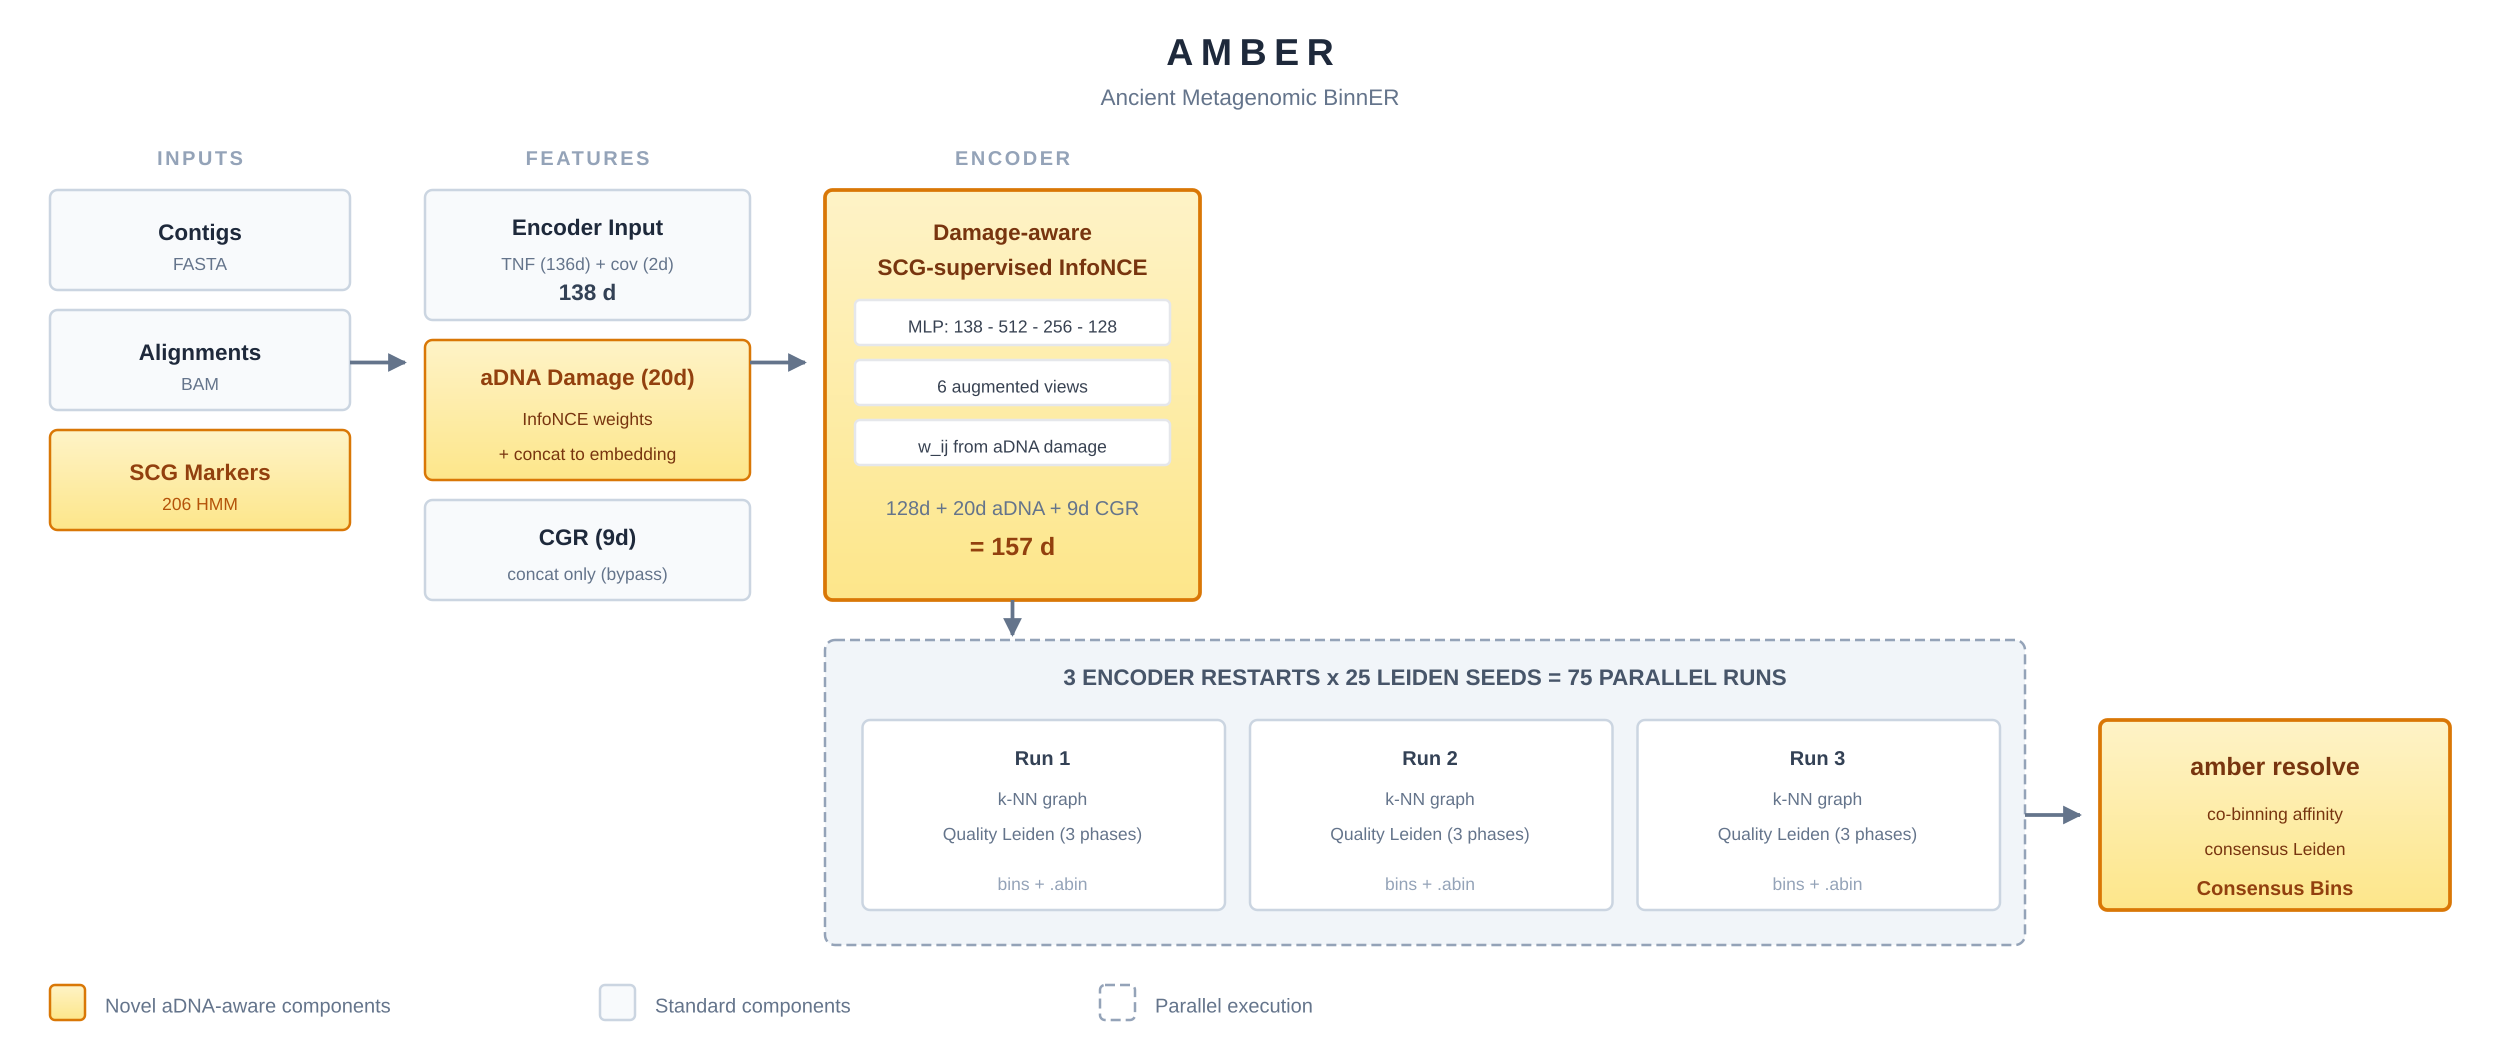
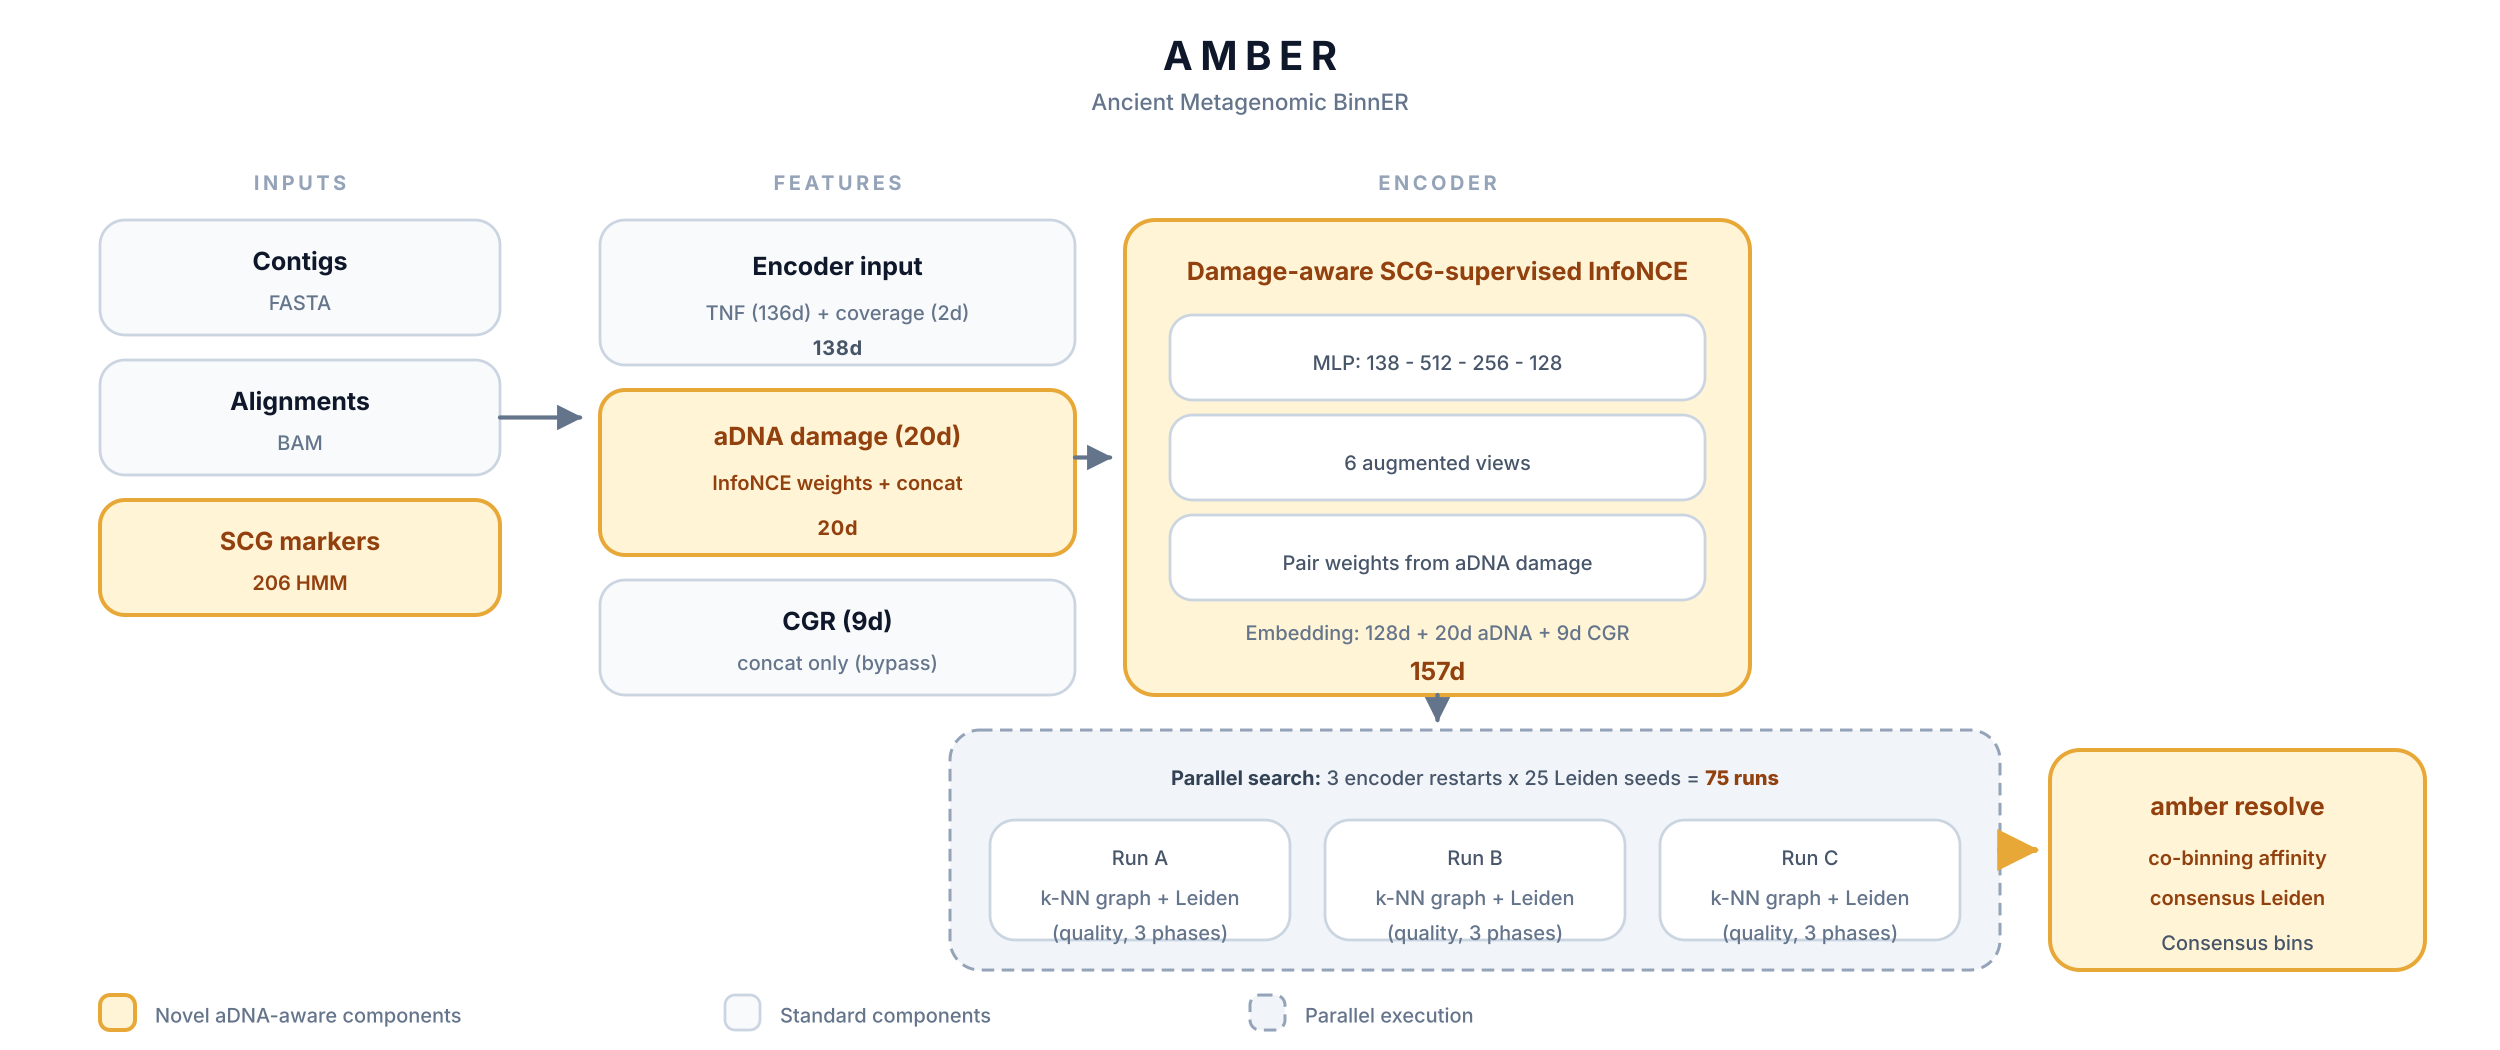
- <svg xmlns="http://www.w3.org/2000/svg" viewBox="0 0 1000 420" width="1000" height="420">
+ <svg xmlns="http://www.w3.org/2000/svg" viewBox="0 0 1000 420" width="1000" height="420" role="img" aria-label="AMBER architecture overview">
  <defs>
-     <marker id="arr" viewBox="0 0 10 10" refX="9" refY="5" markerWidth="5" markerHeight="5" orient="auto">
+     <marker id="arrow-slate" viewBox="0 0 10 10" refX="9" refY="5" markerWidth="6" markerHeight="6" orient="auto">
      <path d="M0,0 L10,5 L0,10 Z" fill="#64748B" />
    </marker>
-     <linearGradient id="amber" x1="0%" y1="0%" x2="0%" y2="100%">
-       <stop offset="0%" style="stop-color:#FEF3C7" />
-       <stop offset="100%" style="stop-color:#FDE68A" />
-     </linearGradient>
+     <marker id="arrow-amber" viewBox="0 0 10 10" refX="9" refY="5" markerWidth="7" markerHeight="7" orient="auto">
+       <path d="M0,0 L10,5 L0,10 Z" fill="#E8A838" />
+     </marker>
+     <style>
+       .font { font-family: Inter, ui-sans-serif, system-ui, -apple-system, "Segoe UI", "Helvetica Neue", Arial, sans-serif; }
+       .title { font-size:16px; font-weight:700; fill:#0F172A; letter-spacing:3px; }
+       .subtitle { font-size:9px; font-weight:500; fill:#64748B; }
+ 
+       .kicker { font-size:8px; font-weight:700; fill:#94A3B8; letter-spacing:1.4px; }
+ 
+       .h { font-size:10px; font-weight:650; fill:#0F172A; }
+       .h-novel { font-size:10px; font-weight:700; fill:#92400E; }
+       .meta { font-size:8px; font-weight:500; fill:#475569; }
+       .meta-soft { font-size:8px; font-weight:500; fill:#64748B; }
+       .meta-novel { font-size:8px; font-weight:600; fill:#92400E; }
+       .monoish { letter-spacing:0.3px; }
+ 
+       .box-std { fill:#F8FAFC; stroke:#CBD5E1; stroke-width:1.1; }
+       .box-run { fill:#FFFFFF; stroke:#CBD5E1; stroke-width:1.1; }
+       .box-novel { fill:#FFF4D6; stroke:#E8A838; stroke-width:1.6; }
+       .box-parallel { fill:#F1F5F9; stroke:#94A3B8; stroke-width:1.2; stroke-dasharray:5,3; }
+ 
+       .line { fill:none; stroke:#64748B; stroke-width:1.7; stroke-linecap:round; }
+       .line-strong { fill:none; stroke:#E8A838; stroke-width:2.4; stroke-linecap:round; }
+     </style>
  </defs>
-   <rect width="1000" height="420" fill="#FFFFFF" />
-   <text x="500" y="26" text-anchor="middle" font-size="15" font-weight="700" fill="#1E293B" font-family="Helvetica Neue, Arial, sans-serif" letter-spacing="3">AMBER</text>
-   <text x="500" y="42" text-anchor="middle" font-size="9" fill="#64748B" font-family="Helvetica Neue, Arial, sans-serif">Ancient Metagenomic BinnER</text>
-   <text x="80" y="66" text-anchor="middle" font-size="8" font-weight="600" fill="#94A3B8" font-family="Helvetica Neue, Arial, sans-serif" letter-spacing="1">INPUTS</text>
-   <rect x="20" y="76" width="120" height="40" rx="3" fill="#F8FAFC" stroke="#CBD5E1" stroke-width="1" />
-   <text x="80" y="96" text-anchor="middle" font-size="9" font-weight="600" fill="#1E293B" font-family="Helvetica Neue, Arial, sans-serif">Contigs</text>
-   <text x="80" y="108" text-anchor="middle" font-size="7" fill="#64748B" font-family="Helvetica Neue, Arial, sans-serif">FASTA</text>
-   <rect x="20" y="124" width="120" height="40" rx="3" fill="#F8FAFC" stroke="#CBD5E1" stroke-width="1" />
-   <text x="80" y="144" text-anchor="middle" font-size="9" font-weight="600" fill="#1E293B" font-family="Helvetica Neue, Arial, sans-serif">Alignments</text>
-   <text x="80" y="156" text-anchor="middle" font-size="7" fill="#64748B" font-family="Helvetica Neue, Arial, sans-serif">BAM</text>
-   <rect x="20" y="172" width="120" height="40" rx="3" fill="url(#amber)" stroke="#D97706" stroke-width="1" />
-   <text x="80" y="192" text-anchor="middle" font-size="9" font-weight="600" fill="#92400E" font-family="Helvetica Neue, Arial, sans-serif">SCG Markers</text>
-   <text x="80" y="204" text-anchor="middle" font-size="7" fill="#B45309" font-family="Helvetica Neue, Arial, sans-serif">206 HMM</text>
-   <line x1="140" y1="145" x2="162" y2="145" stroke="#64748B" stroke-width="1.5" marker-end="url(#arr)" />
-   <text x="235" y="66" text-anchor="middle" font-size="8" font-weight="600" fill="#94A3B8" font-family="Helvetica Neue, Arial, sans-serif" letter-spacing="1">FEATURES</text>
-   <rect x="170" y="76" width="130" height="52" rx="3" fill="#F8FAFC" stroke="#CBD5E1" stroke-width="1" />
-   <text x="235" y="94" text-anchor="middle" font-size="9" font-weight="600" fill="#1E293B" font-family="Helvetica Neue, Arial, sans-serif">Encoder Input</text>
-   <text x="235" y="108" text-anchor="middle" font-size="7" fill="#64748B" font-family="Helvetica Neue, Arial, sans-serif">TNF (136d) + cov (2d)</text>
-   <text x="235" y="120" text-anchor="middle" font-size="9" font-weight="700" fill="#334155" font-family="Helvetica Neue, Arial, sans-serif">138 d</text>
-   <rect x="170" y="136" width="130" height="56" rx="3" fill="url(#amber)" stroke="#D97706" stroke-width="1" />
-   <text x="235" y="154" text-anchor="middle" font-size="9" font-weight="600" fill="#92400E" font-family="Helvetica Neue, Arial, sans-serif">aDNA Damage (20d)</text>
-   <text x="235" y="170" text-anchor="middle" font-size="7" fill="#78350F" font-family="Helvetica Neue, Arial, sans-serif">InfoNCE weights</text>
-   <text x="235" y="184" text-anchor="middle" font-size="7" fill="#78350F" font-family="Helvetica Neue, Arial, sans-serif">+ concat to embedding</text>
-   <rect x="170" y="200" width="130" height="40" rx="3" fill="#F8FAFC" stroke="#CBD5E1" stroke-width="1" />
-   <text x="235" y="218" text-anchor="middle" font-size="9" font-weight="600" fill="#1E293B" font-family="Helvetica Neue, Arial, sans-serif">CGR (9d)</text>
-   <text x="235" y="232" text-anchor="middle" font-size="7" fill="#64748B" font-family="Helvetica Neue, Arial, sans-serif">concat only (bypass)</text>
-   <line x1="300" y1="145" x2="322" y2="145" stroke="#64748B" stroke-width="1.5" marker-end="url(#arr)" />
-   <text x="405" y="66" text-anchor="middle" font-size="8" font-weight="600" fill="#94A3B8" font-family="Helvetica Neue, Arial, sans-serif" letter-spacing="1">ENCODER</text>
-   <rect x="330" y="76" width="150" height="164" rx="3" fill="url(#amber)" stroke="#D97706" stroke-width="1.5" />
-   <text x="405" y="96" text-anchor="middle" font-size="9" font-weight="700" fill="#78350F" font-family="Helvetica Neue, Arial, sans-serif">Damage-aware</text>
-   <text x="405" y="110" text-anchor="middle" font-size="9" font-weight="700" fill="#78350F" font-family="Helvetica Neue, Arial, sans-serif">SCG-supervised InfoNCE</text>
-   <rect x="342" y="120" width="126" height="18" rx="2" fill="#FFFFFF" stroke="#E5E7EB" stroke-width="1" />
-   <text x="405" y="133" text-anchor="middle" font-size="7" fill="#374151" font-family="Helvetica Neue, Arial, sans-serif">MLP: 138 - 512 - 256 - 128</text>
-   <rect x="342" y="144" width="126" height="18" rx="2" fill="#FFFFFF" stroke="#E5E7EB" stroke-width="1" />
-   <text x="405" y="157" text-anchor="middle" font-size="7" fill="#374151" font-family="Helvetica Neue, Arial, sans-serif">6 augmented views</text>
-   <rect x="342" y="168" width="126" height="18" rx="2" fill="#FFFFFF" stroke="#E5E7EB" stroke-width="1" />
-   <text x="405" y="181" text-anchor="middle" font-size="7" fill="#374151" font-family="Helvetica Neue, Arial, sans-serif">w_ij from aDNA damage</text>
-   <text x="405" y="206" text-anchor="middle" font-size="8" fill="#64748B" font-family="Helvetica Neue, Arial, sans-serif">128d + 20d aDNA + 9d CGR</text>
-   <text x="405" y="222" text-anchor="middle" font-size="10" font-weight="700" fill="#92400E" font-family="Helvetica Neue, Arial, sans-serif">= 157 d</text>
-   <rect x="330" y="256" width="480" height="122" rx="4" fill="#F1F5F9" stroke="#94A3B8" stroke-width="1" stroke-dasharray="4,2" />
-   <text x="570" y="274" text-anchor="middle" font-size="9" font-weight="700" fill="#475569" font-family="Helvetica Neue, Arial, sans-serif">3 ENCODER RESTARTS x 25 LEIDEN SEEDS  =  75 PARALLEL RUNS</text>
-   <rect x="345" y="288" width="145" height="76" rx="3" fill="#FFFFFF" stroke="#CBD5E1" stroke-width="1" />
-   <text x="417" y="306" text-anchor="middle" font-size="8" font-weight="600" fill="#334155" font-family="Helvetica Neue, Arial, sans-serif">Run 1</text>
-   <text x="417" y="322" text-anchor="middle" font-size="7" fill="#64748B" font-family="Helvetica Neue, Arial, sans-serif">k-NN graph</text>
-   <text x="417" y="336" text-anchor="middle" font-size="7" fill="#64748B" font-family="Helvetica Neue, Arial, sans-serif">Quality Leiden (3 phases)</text>
-   <text x="417" y="356" text-anchor="middle" font-size="7" fill="#94A3B8" font-family="Helvetica Neue, Arial, sans-serif">bins + .abin</text>
-   <rect x="500" y="288" width="145" height="76" rx="3" fill="#FFFFFF" stroke="#CBD5E1" stroke-width="1" />
-   <text x="572" y="306" text-anchor="middle" font-size="8" font-weight="600" fill="#334155" font-family="Helvetica Neue, Arial, sans-serif">Run 2</text>
-   <text x="572" y="322" text-anchor="middle" font-size="7" fill="#64748B" font-family="Helvetica Neue, Arial, sans-serif">k-NN graph</text>
-   <text x="572" y="336" text-anchor="middle" font-size="7" fill="#64748B" font-family="Helvetica Neue, Arial, sans-serif">Quality Leiden (3 phases)</text>
-   <text x="572" y="356" text-anchor="middle" font-size="7" fill="#94A3B8" font-family="Helvetica Neue, Arial, sans-serif">bins + .abin</text>
-   <rect x="655" y="288" width="145" height="76" rx="3" fill="#FFFFFF" stroke="#CBD5E1" stroke-width="1" />
-   <text x="727" y="306" text-anchor="middle" font-size="8" font-weight="600" fill="#334155" font-family="Helvetica Neue, Arial, sans-serif">Run 3</text>
-   <text x="727" y="322" text-anchor="middle" font-size="7" fill="#64748B" font-family="Helvetica Neue, Arial, sans-serif">k-NN graph</text>
-   <text x="727" y="336" text-anchor="middle" font-size="7" fill="#64748B" font-family="Helvetica Neue, Arial, sans-serif">Quality Leiden (3 phases)</text>
-   <text x="727" y="356" text-anchor="middle" font-size="7" fill="#94A3B8" font-family="Helvetica Neue, Arial, sans-serif">bins + .abin</text>
-   <line x1="405" y1="240" x2="405" y2="254" stroke="#64748B" stroke-width="1.5" marker-end="url(#arr)" />
-   <line x1="810" y1="326" x2="832" y2="326" stroke="#64748B" stroke-width="1.5" marker-end="url(#arr)" />
-   <rect x="840" y="288" width="140" height="76" rx="3" fill="url(#amber)" stroke="#D97706" stroke-width="1.5" />
-   <text x="910" y="310" text-anchor="middle" font-size="10" font-weight="700" fill="#78350F" font-family="Helvetica Neue, Arial, sans-serif">amber resolve</text>
-   <text x="910" y="328" text-anchor="middle" font-size="7" fill="#78350F" font-family="Helvetica Neue, Arial, sans-serif">co-binning affinity</text>
-   <text x="910" y="342" text-anchor="middle" font-size="7" fill="#78350F" font-family="Helvetica Neue, Arial, sans-serif">consensus Leiden</text>
-   <text x="910" y="358" text-anchor="middle" font-size="8" font-weight="600" fill="#92400E" font-family="Helvetica Neue, Arial, sans-serif">Consensus Bins</text>
-   <rect x="20" y="394" width="14" height="14" rx="2" fill="url(#amber)" stroke="#D97706" stroke-width="1" />
-   <text x="42" y="405" font-size="8" fill="#64748B" font-family="Helvetica Neue, Arial, sans-serif">Novel aDNA-aware components</text>
-   <rect x="240" y="394" width="14" height="14" rx="2" fill="#F8FAFC" stroke="#CBD5E1" stroke-width="1" />
-   <text x="262" y="405" font-size="8" fill="#64748B" font-family="Helvetica Neue, Arial, sans-serif">Standard components</text>
-   <rect x="440" y="394" width="14" height="14" rx="2" fill="#FFFFFF" stroke="#94A3B8" stroke-width="1" stroke-dasharray="4,2" />
-   <text x="462" y="405" font-size="8" fill="#64748B" font-family="Helvetica Neue, Arial, sans-serif">Parallel execution</text>
+   <rect x="0" y="0" width="1000" height="420" fill="#FFFFFF" />
+   <text class="font title" x="500" y="28" text-anchor="middle">AMBER</text>
+   <text class="font subtitle" x="500" y="44" text-anchor="middle">Ancient Metagenomic BinnER</text>
+   <text class="font kicker" x="120" y="76" text-anchor="middle">INPUTS</text>
+   <text class="font kicker" x="335" y="76" text-anchor="middle">FEATURES</text>
+   <text class="font kicker" x="575" y="76" text-anchor="middle">ENCODER</text>
+   <rect class="box-std" x="40" y="88" width="160" height="46" rx="10" />
+   <text class="font h" x="120" y="108" text-anchor="middle">Contigs</text>
+   <text class="font meta-soft" x="120" y="124" text-anchor="middle">FASTA</text>
+   <rect class="box-std" x="40" y="144" width="160" height="46" rx="10" />
+   <text class="font h" x="120" y="164" text-anchor="middle">Alignments</text>
+   <text class="font meta-soft" x="120" y="180" text-anchor="middle">BAM</text>
+   <rect class="box-novel" x="40" y="200" width="160" height="46" rx="10" />
+   <text class="font h-novel" x="120" y="220" text-anchor="middle">SCG markers</text>
+   <text class="font meta-novel" x="120" y="236" text-anchor="middle">206 HMM</text>
+   <rect class="box-std" x="240" y="88" width="190" height="58" rx="10" />
+   <text class="font h" x="335" y="110" text-anchor="middle">Encoder input</text>
+   <text class="font meta-soft" x="335" y="128" text-anchor="middle">TNF (136d) + coverage (2d)</text>
+   <text class="font meta" x="335" y="142" text-anchor="middle">
+     <tspan class="monoish" font-weight="700">138d</tspan>
+   </text>
+   <rect class="box-novel" x="240" y="156" width="190" height="66" rx="10" />
+   <text class="font h-novel" x="335" y="178" text-anchor="middle">aDNA damage (20d)</text>
+   <text class="font meta-novel" x="335" y="196" text-anchor="middle">InfoNCE weights + concat</text>
+   <text class="font meta" x="335" y="214" text-anchor="middle">
+     <tspan class="monoish" font-weight="700" fill="#92400E">20d</tspan>
+   </text>
+   <rect class="box-std" x="240" y="232" width="190" height="46" rx="10" />
+   <text class="font h" x="335" y="252" text-anchor="middle">CGR (9d)</text>
+   <text class="font meta-soft" x="335" y="268" text-anchor="middle">concat only (bypass)</text>
+   <rect class="box-novel" x="450" y="88" width="250" height="190" rx="12" />
+   <text class="font h-novel" x="575" y="112" text-anchor="middle">Damage-aware SCG-supervised InfoNCE</text>
+   <rect class="box-run" x="468" y="126" width="214" height="34" rx="9" />
+   <text class="font meta" x="575" y="148" text-anchor="middle">MLP: 138 - 512 - 256 - 128</text>
+   <rect class="box-run" x="468" y="166" width="214" height="34" rx="9" />
+   <text class="font meta" x="575" y="188" text-anchor="middle">6 augmented views</text>
+   <rect class="box-run" x="468" y="206" width="214" height="34" rx="9" />
+   <text class="font meta" x="575" y="228" text-anchor="middle">Pair weights from aDNA damage</text>
+   <text class="font meta-soft" x="575" y="256" text-anchor="middle">Embedding: 128d + 20d aDNA + 9d CGR</text>
+   <text class="font h-novel" x="575" y="272" text-anchor="middle">157d</text>
+   <line class="line" x1="200" y1="167" x2="232" y2="167" marker-end="url(#arrow-slate)" />
+   <line class="line" x1="430" y1="183" x2="444" y2="183" marker-end="url(#arrow-slate)" />
+   <rect class="box-parallel" x="380" y="292" width="420" height="96" rx="12" />
+   <text class="font meta" x="590" y="314" text-anchor="middle">
+     <tspan font-weight="700" fill="#334155">Parallel search:</tspan>
+     <tspan fill="#475569"> 3 encoder restarts x 25 Leiden seeds = </tspan>
+     <tspan font-weight="800" fill="#92400E">75 runs</tspan>
+   </text>
+   <rect class="box-run" x="396" y="328" width="120" height="48" rx="10" />
+   <text class="font meta" x="456" y="346" text-anchor="middle" font-weight="650" fill="#334155">Run A</text>
+   <text class="font meta-soft" x="456" y="362" text-anchor="middle">k-NN graph + Leiden</text>
+   <text class="font meta-soft" x="456" y="376" text-anchor="middle">(quality, 3 phases)</text>
+   <rect class="box-run" x="530" y="328" width="120" height="48" rx="10" />
+   <text class="font meta" x="590" y="346" text-anchor="middle" font-weight="650" fill="#334155">Run B</text>
+   <text class="font meta-soft" x="590" y="362" text-anchor="middle">k-NN graph + Leiden</text>
+   <text class="font meta-soft" x="590" y="376" text-anchor="middle">(quality, 3 phases)</text>
+   <rect class="box-run" x="664" y="328" width="120" height="48" rx="10" />
+   <text class="font meta" x="724" y="346" text-anchor="middle" font-weight="650" fill="#334155">Run C</text>
+   <text class="font meta-soft" x="724" y="362" text-anchor="middle">k-NN graph + Leiden</text>
+   <text class="font meta-soft" x="724" y="376" text-anchor="middle">(quality, 3 phases)</text>
+   <line class="line" x1="575" y1="278" x2="575" y2="288" marker-end="url(#arrow-slate)" />
+   <rect class="box-novel" x="820" y="300" width="150" height="88" rx="12" />
+   <text class="font h-novel" x="895" y="326" text-anchor="middle">amber resolve</text>
+   <text class="font meta-novel" x="895" y="346" text-anchor="middle">co-binning affinity</text>
+   <text class="font meta-novel" x="895" y="362" text-anchor="middle">consensus Leiden</text>
+   <text class="font meta" x="895" y="380" text-anchor="middle" font-weight="700" fill="#92400E">Consensus bins</text>
+   <line class="line-strong" x1="800" y1="340" x2="814" y2="340" marker-end="url(#arrow-amber)" />
+   <rect class="box-novel" x="40" y="398" width="14" height="14" rx="4" />
+   <text class="font meta-soft" x="62" y="409">Novel aDNA-aware components</text>
+   <rect class="box-std" x="290" y="398" width="14" height="14" rx="4" />
+   <text class="font meta-soft" x="312" y="409">Standard components</text>
+   <rect x="500" y="398" width="14" height="14" rx="4" fill="#F1F5F9" stroke="#94A3B8" stroke-width="1.2" stroke-dasharray="5,3" />
+   <text class="font meta-soft" x="522" y="409">Parallel execution</text>
</svg>
